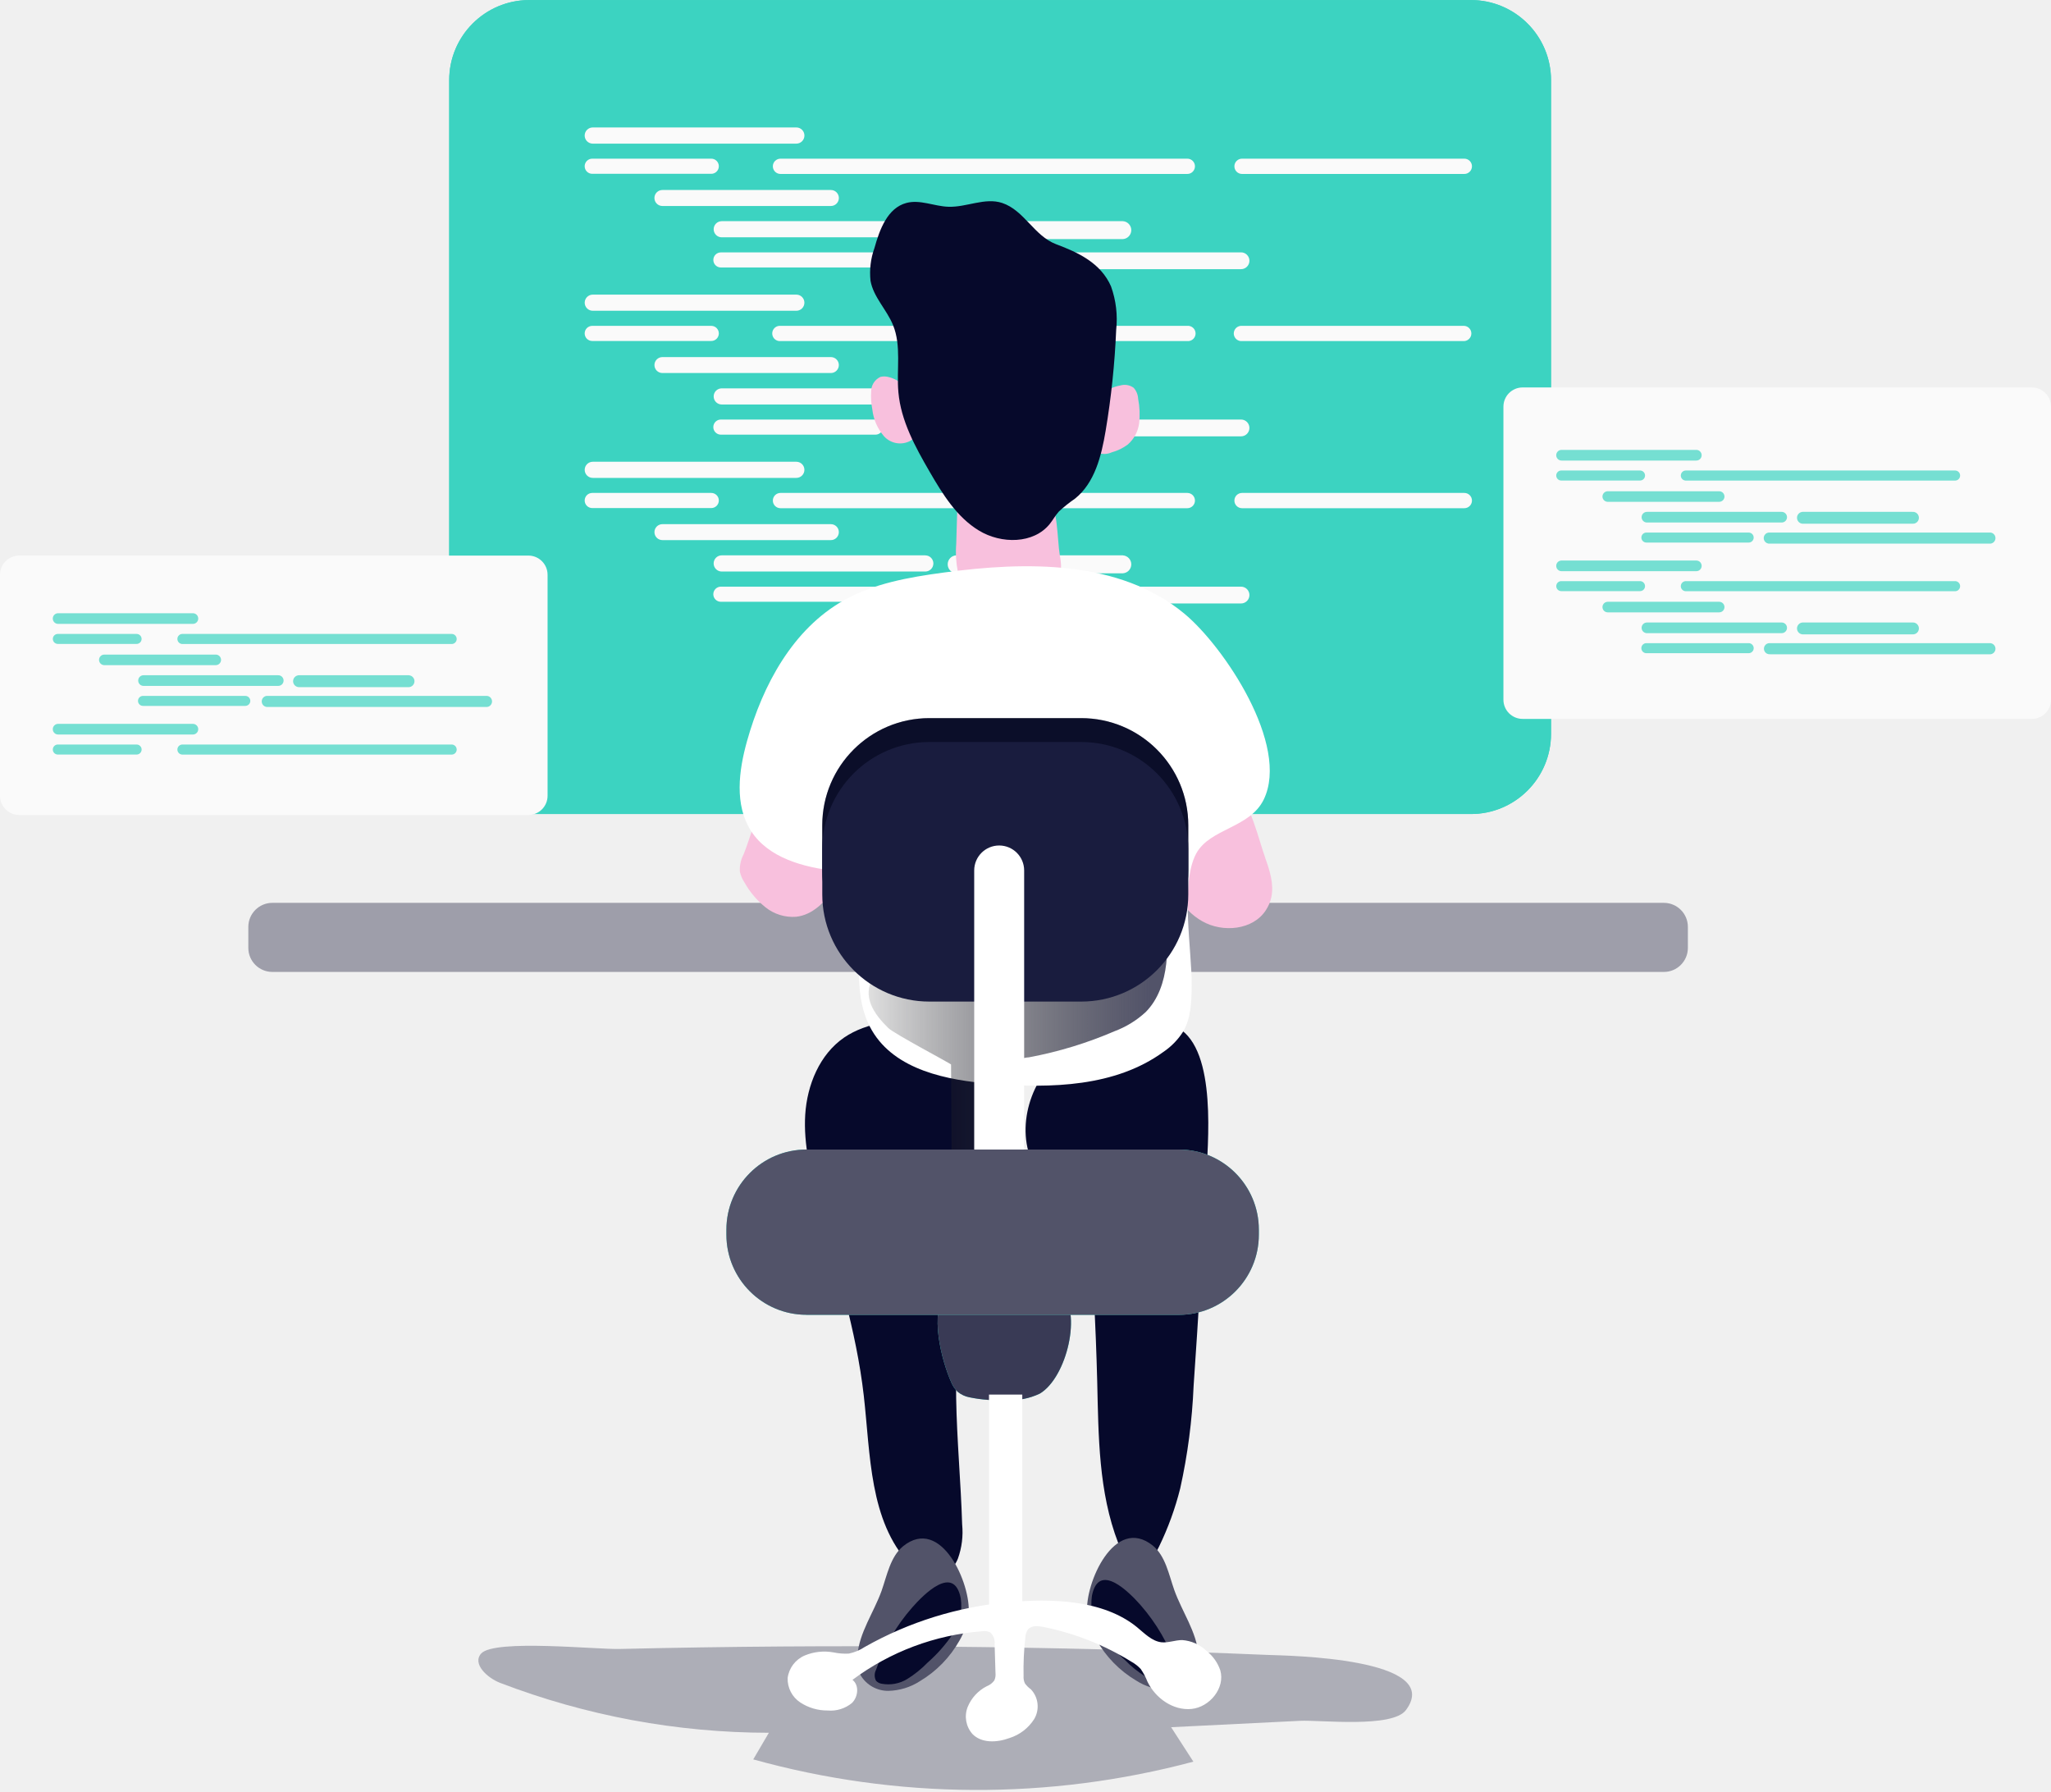
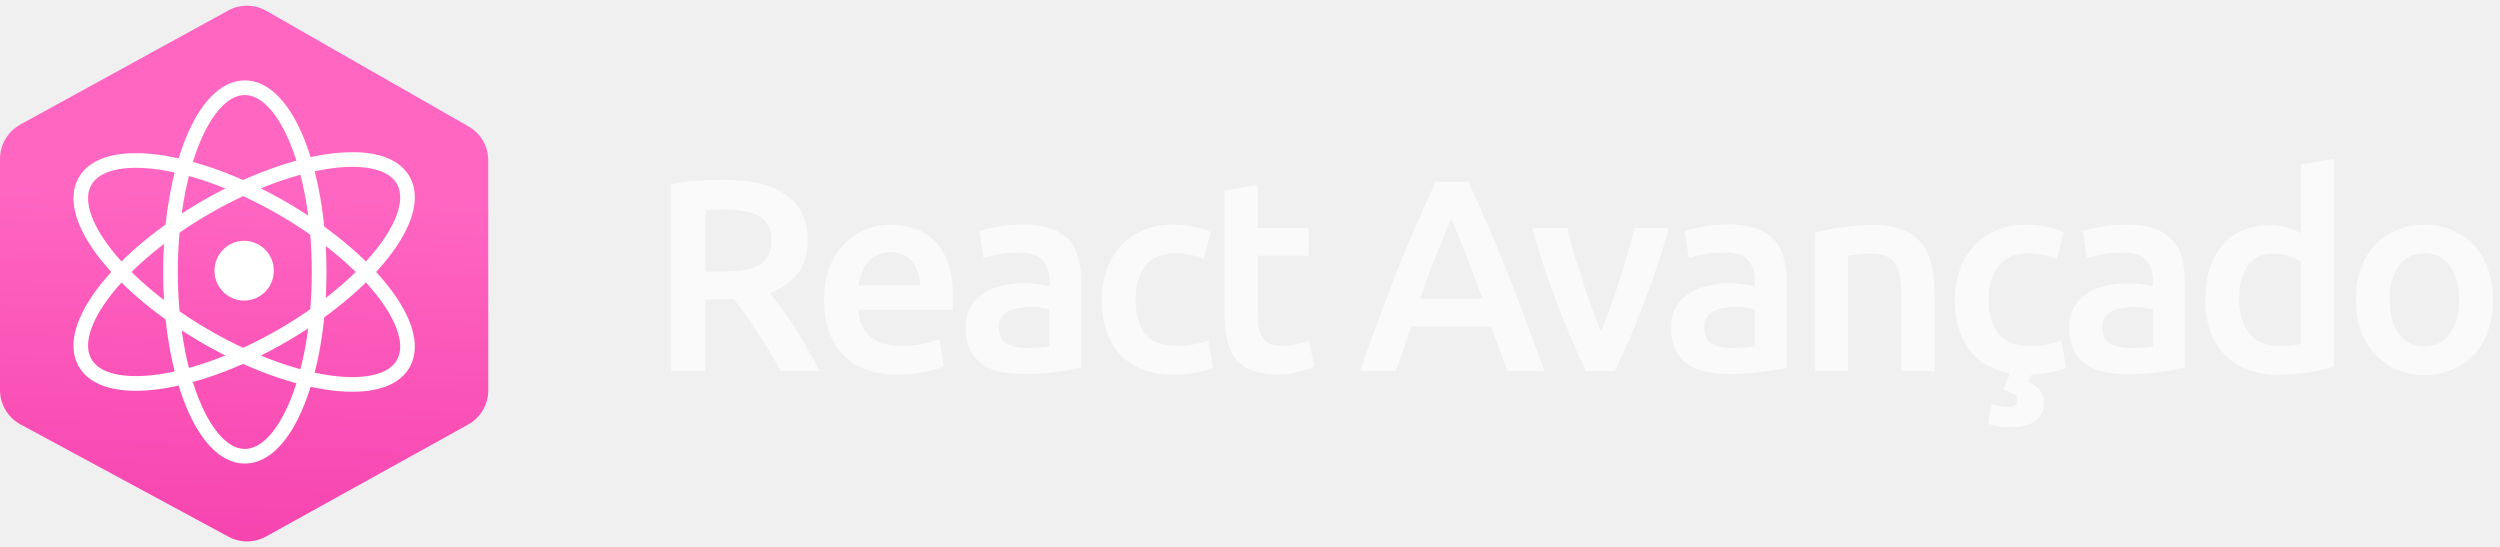
- <svg xmlns="http://www.w3.org/2000/svg" fill="none" viewBox="0 0 427 373">
-   <path opacity=".42" d="M100.19 344.18c-1.95 2.14 1.25 5.12 3.98 6.15a156.75 156.75 0 0055.9 10.37l-3.25 5.54a174.41 174.41 0 0091.63.47l-4.63-7.17 26.84-1.33c4.26-.2 19.21 1.56 22.04-2.23 8.14-10.91-24.99-11.34-28.55-11.48a2067.07 2067.07 0 00-135.05-1.25c-4.57.16-26.07-2.1-28.91.93z" fill="#525369" />
-   <path d="M251.06 245.87c-.72 14.17-1.57 28.37-2.56 42.6-.3 7.19-1.23 14.34-2.79 21.36a62.33 62.33 0 01-4.4 12.1c-.82 1.67-1.97 3.48-3.8 3.66-2.3.24-3.88-2.22-4.7-4.38-4.11-10.63-4.11-22.27-4.38-33.64-.15-5.89-.38-11.77-.7-17.66-.38-7.11-1.16-14.8-5.96-20.07-1.46-1.59-3.24-2.9-4.68-4.53-5.85-6.64-4.1-17.84 2.2-24.1 4.9-4.85 19.13-11.25 26-7.24 8.15 4.76 6.16 24.24 5.77 31.9z" fill="#06092B" />
-   <path d="M209.95 221.54a18.11 18.11 0 012.75 10.93c-.33 11.54-7.19 21.76-10.63 32.8-5.15 16.68-2.28 34.55-1.76 52.04.24 2.41-.06 4.85-.88 7.13a5.97 5.97 0 01-5.59 3.82 7.46 7.46 0 01-4.45-2.65c-8.44-9.04-8.16-22.82-9.56-35.1-1.56-13.67-5.8-26.87-9.41-40.15-1.63-5.99-3.16-12.13-2.78-18.32.39-6.2 3-12.56 8.1-16.06 9.29-6.35 27.58-3.94 34.21 5.56z" fill="#06092B" />
-   <path opacity=".52" d="M56.7 202.32h289.7a5 5 0 005-5v-4.38a5 5 0 00-5-5H56.7a5 5 0 00-5 5v4.38a5 5 0 005 5z" fill="#525369" />
-   <path d="M110.2 169.45h196.03c9.21 0 16.68-7.48 16.68-16.7V16.7c0-9.22-7.47-16.69-16.68-16.69H110.2a16.68 16.68 0 00-16.68 16.69v136.07c0 9.21 7.47 16.69 16.68 16.69z" fill="#3CD3C1" />
-   <path d="M110.2 169.45h196.03c9.21 0 16.68-7.48 16.68-16.7V16.7c0-9.22-7.47-16.69-16.68-16.69H110.2a16.68 16.68 0 00-16.68 16.69v136.07c0 9.21 7.47 16.69 16.68 16.69z" fill="#3CD3C1" />
-   <path d="M165.79 26.53h-42.38a1.68 1.68 0 000 3.37h42.38a1.68 1.68 0 000-3.37zM148.08 33.03H123.3a1.57 1.57 0 000 3.15h24.78a1.57 1.57 0 100-3.15zM247.19 33.03h-84.7a1.59 1.59 0 100 3.18h84.7a1.59 1.59 0 100-3.18zM304.86 33.03h-46.28a1.59 1.59 0 100 3.18h46.28a1.59 1.59 0 000-3.18zM172.98 39.55h-35.07a1.66 1.66 0 000 3.33h35.07a1.66 1.66 0 000-3.33zM192.64 46.04h-42.38a1.68 1.68 0 000 3.36h42.38a1.68 1.68 0 000-3.36zM233.8 46.04h-34.63a1.87 1.87 0 100 3.73h34.62a1.87 1.87 0 000-3.73zM182.26 52.54h-32.18a1.57 1.57 0 000 3.14h32.18a1.57 1.57 0 000-3.14zM258.37 52.54h-69.4a1.75 1.75 0 100 3.49h69.4a1.75 1.75 0 100-3.5zM165.79 61.33h-42.38a1.68 1.68 0 000 3.36h42.38a1.68 1.68 0 000-3.36zM148.08 67.83H123.3a1.57 1.57 0 000 3.15h24.78a1.57 1.57 0 100-3.15zM247.19 67.83h-84.7a1.59 1.59 0 100 3.17h84.7a1.59 1.59 0 100-3.17zM304.86 67.83h-46.28a1.59 1.59 0 100 3.17h46.28a1.59 1.59 0 000-3.17zM172.98 74.33h-35.07a1.66 1.66 0 000 3.32h35.07a1.66 1.66 0 000-3.32zM192.64 80.84h-42.38a1.68 1.68 0 000 3.36h42.38a1.68 1.68 0 000-3.36zM233.8 80.84h-34.63a1.87 1.87 0 100 3.73h34.62a1.87 1.87 0 000-3.73zM182.26 87.33h-32.18a1.57 1.57 0 000 3.15h32.18a1.57 1.57 0 000-3.15zM258.37 87.33h-69.4a1.75 1.75 0 100 3.5h69.4a1.75 1.75 0 100-3.5zM165.79 96.12h-42.38a1.68 1.68 0 000 3.36h42.38a1.68 1.68 0 000-3.36zM148.08 102.61H123.3a1.57 1.57 0 000 3.15h24.78a1.57 1.57 0 100-3.15zM247.19 102.61h-84.7a1.59 1.59 0 100 3.18h84.7a1.59 1.59 0 000-3.18zM304.86 102.61h-46.28a1.59 1.59 0 100 3.18h46.28a1.59 1.59 0 000-3.18zM172.98 109.11h-35.07a1.66 1.66 0 100 3.32h35.07a1.66 1.66 0 100-3.32zM192.64 115.6h-42.38a1.68 1.68 0 000 3.37h42.38a1.68 1.68 0 000-3.36zM233.8 115.6h-34.63a1.87 1.87 0 000 3.74h34.62a1.87 1.87 0 000-3.73zM182.26 122.12h-32.18a1.57 1.57 0 100 3.15h32.18a1.57 1.57 0 100-3.15zM258.37 122.12h-69.4a1.75 1.75 0 100 3.5h69.4a1.75 1.75 0 100-3.5z" fill="#FAFAFA" />
-   <path d="M263.42 178.63c.95 2.65 1.84 5.44 1.25 8.18-.21.95-.6 1.85-1.13 2.66-2.65 4.12-8.95 4.76-13.28 2.28-4.32-2.47-6.77-7.2-7.96-11.95-.47-1.6-.63-3.27-.47-4.92.39-2.88 2.3-5.31 4.3-7.44 2.65-2.76 7.52-6.38 11.1-3.06 3.2 2.98 4.77 10.27 6.2 14.25zM154.82 177.83a6.83 6.83 0 00-.79 3.57c.16.8.48 1.56.93 2.24 1.12 2 2.61 3.78 4.4 5.22a9.12 9.12 0 006.38 1.98c3.4-.37 6.1-3.07 7.9-5.98a16.39 16.39 0 002.83-9.38 11.96 11.96 0 00-4.88-8.96c-2.56-1.86-7.9-3.55-10.8-1.42-2.9 2.13-4.53 9.3-5.97 12.73zM233.24 80.24a3.2 3.2 0 012.79.49c.55.63.88 1.43.92 2.27.33 1.7.4 3.43.2 5.14a7.06 7.06 0 01-2.36 4.4c-1 .74-2.14 1.3-3.34 1.62-.9.41-1.94.45-2.87.1a3.3 3.3 0 01-1.43-2.45c-1.05-5.14.55-10.56 6.1-11.57zM184.9 78.46a3.3 3.3 0 00-1.61 0 3.33 3.33 0 00-1.92 3.04c-.08 1.25 0 2.5.24 3.73.23 2.06 1.07 4 2.42 5.57a4.51 4.51 0 005.51.96c5.64-3.9.33-12.21-4.65-13.3zM220.64 115.6c.26 1.2.33 2.44.21 3.66-.49 3.4-3.88 5.78-7.28 6.2-3.4.43-6.8-.71-9.97-1.97a7.96 7.96 0 01-2.65-1.52 5.91 5.91 0 01-1.53-2.93c-.38-1.92-.5-3.88-.34-5.82l.2-6.86c-.06-1.34.2-2.68.78-3.9 1.32-2.27 4.37-2.65 7-2.82 3.47-.15 8.7 0 10.98 3.16 2.28 3.16 2.02 9.11 2.6 12.8z" fill="#F8C0DD" />
-   <path d="M231.31 59.63c1.04 2.9 1.4 5.98 1.07 9.04-.3 7.05-1.03 14.07-2.2 21.03-.88 5.22-2.26 10.83-6.4 14.12-1.17.8-2.29 1.69-3.33 2.66-.71.77-1.22 1.73-1.88 2.56-3.36 4.22-10.13 4.22-14.75 1.41-4.63-2.8-7.59-7.61-10.3-12.29-2.98-5.15-5.95-10.55-6.48-16.49-.43-4.7.67-9.66-1.13-14.03-1.32-3.21-4.07-5.79-4.68-9.2-.24-2.3.04-4.63.82-6.8 1.08-3.87 2.72-8.34 6.64-9.39 2.86-.77 5.8.7 8.77.79 3.77.13 7.6-1.98 11.19-.79 4.6 1.54 6.64 6.86 11.23 8.59 4.6 1.72 9.3 3.9 11.44 8.8z" fill="#06092B" />
-   <path d="M246.56 127.73c-13.47-11.18-32.9-10.9-50.22-8.53-7.16.97-14.45 2.25-20.74 5.81-10.55 5.98-16.79 17.54-20.07 29.24-1.74 6.2-2.65 13.28.83 18.73 3.65 5.63 10.92 7.57 17.6 8.32 1.01.02 2.01.3 2.89.83.91.86 1.49 2.01 1.62 3.26 1.85 9.7-1.92 20.6 3.06 29.11 4.82 8.23 15.6 10.4 25.09 11.12 12.28.95 25.6.6 35.57-6.64a14.43 14.43 0 004.13-4.24c1.65-2.82 1.74-6.24 1.78-9.5.1-7.1-2.48-21.37.97-27.62 2.9-5.21 11.14-5.24 14.03-11.19 5.49-11.32-8.3-31.88-16.54-38.7z" fill="#fff" />
-   <path d="M198 221.6l.1 16.67c.06.65-.04 1.3-.31 1.87-.44.6-1.07.98-1.76 1.07-4.05 1.05-8.28.45-12.42.47-4.15.01-8.63.83-11.61 4.07 4.53 3.75 10.37 4.77 15.98 5.5 8.3 1.11 16.61 1.84 24.94 2.2 5.4.45 10.83.14 16.16-.93a28.68 28.68 0 0012.82-6.68c-3.66-4.4-9.73-4.31-15.09-4.31-5.2 0-10.42-.34-15.6-1-.58.01-1.16-.11-1.7-.37a4.29 4.29 0 01-1.43-1.1 5.12 5.12 0 01-.5-2.85c.1-3.7.52-7.4 1.25-11a7.4 7.4 0 011.24-3.28 6.54 6.54 0 014.18-1.84 83.66 83.66 0 0017.79-5.43 19.76 19.76 0 006.5-4c5.17-5.26 4.95-14.3 3.75-22a60.97 60.97 0 01-31.27 9.94c-7.52.23-23.84-3.38-29.13 4.72-2.63 4.1.17 7.88 3.07 10.7 1.26 1.21 13.05 7.41 13.05 7.58z" fill="url(#paint0_linear)" />
-   <path d="M225.09 149.49h-31.6a22.3 22.3 0 00-22.3 22.3v9.43a22.3 22.3 0 0022.3 22.3h31.6a22.3 22.3 0 0022.3-22.3v-9.42a22.3 22.3 0 00-22.3-22.31z" fill="#050720" />
-   <path d="M225.09 149.49h-31.6a22.3 22.3 0 00-22.3 22.3v9.43a22.3 22.3 0 0022.3 22.3h31.6a22.3 22.3 0 0022.3-22.3v-9.42a22.3 22.3 0 00-22.3-22.31z" fill="url(#paint1_linear)" />
-   <path d="M225.09 154.46h-31.6a22.3 22.3 0 00-22.3 22.3v9.43a22.3 22.3 0 0022.3 22.3h31.6a22.3 22.3 0 0022.3-22.3v-9.42a22.3 22.3 0 00-22.3-22.31z" fill="#191C3E" />
-   <path d="M221.01 184.29a29.07 29.07 0 01-7.14 2.12c-6.64 1.22-14.4.96-19.18-3.86a8.54 8.54 0 01-1.79-2.55c-1.33-3.23.41-7.13 3.27-9.17 2.85-2.05 6.48-2.6 9.97-2.77 4.28-.2 12.4-.94 16.13 1.94 4.46 3.46 3.77 11.92-1.26 14.29z" fill="url(#paint2_linear)" />
-   <path d="M208.01 261.88h.01a5.2 5.2 0 005.2-5.2V181.2a5.2 5.2 0 10-10.4 0v75.5a5.2 5.2 0 005.2 5.2z" fill="#fff" />
-   <path d="M240 321.73c2.66 2.19 3.32 5.99 4.49 9.3 1.62 4.51 4.62 8.62 5.02 13.4a7.5 7.5 0 01-.68 4.15 6.64 6.64 0 01-5.76 3.24 12.6 12.6 0 01-6.55-2c-3.46-2.06-6.32-5-8.28-8.51-1-1.72-1.65-3.63-1.9-5.6-.53-6 5.68-20.36 13.66-13.98z" fill="#525369" />
-   <path d="M244.95 347.08a2.4 2.4 0 010 2.27c-.3.33-.71.55-1.15.62-1.83.36-3.73.01-5.31-.97-1.57-.96-3-2.11-4.28-3.44a31.11 31.11 0 01-5.2-5.87 10.64 10.64 0 01-1.68-7.5c1.4-7.2 7.76-.75 10.1 1.9 3.33 3.8 5.89 8.2 7.52 12.99z" fill="#06092B" />
-   <path d="M188.01 321.87c-2.65 2.2-3.32 6-4.48 9.3-1.63 4.52-4.63 8.64-5.02 13.4a7.54 7.54 0 00.67 4.17 6.64 6.64 0 005.77 3.23c2.32-.05 4.59-.74 6.54-2 3.47-2.06 6.32-5 8.29-8.51 1-1.72 1.65-3.63 1.88-5.61.53-6-5.68-20.4-13.65-13.98z" fill="#525369" />
-   <path d="M182.38 347.6a2.44 2.44 0 000 2.27c.31.33.72.55 1.17.62 1.83.34 3.72 0 5.31-.97a22.14 22.14 0 004.27-3.44 30.87 30.87 0 005.2-5.89 10.64 10.64 0 001.69-7.49c-1.42-7.21-7.76-.76-10.1 1.91a38.7 38.7 0 00-7.54 12.99z" fill="#06092B" />
-   <path d="M216.47 290.1a14 14 0 01-6.87 1.33c-2.61.15-5.24-.04-7.8-.57a5.44 5.44 0 01-2.37-1.1 5.4 5.4 0 01-1.33-1.89c-2.16-4.78-4.6-14.7-1.24-18.72 3.83-4.62 19.06-5.44 23.9-.58 4.69 4.54 1.29 18.25-4.29 21.53z" fill="#3CD3C1" />
-   <path d="M216.47 290.1a14 14 0 01-6.87 1.33c-2.61.15-5.24-.04-7.8-.57a5.44 5.44 0 01-2.37-1.1 5.4 5.4 0 01-1.33-1.89c-2.16-4.78-4.6-14.7-1.24-18.72 3.83-4.62 19.06-5.44 23.9-.58 4.69 4.54 1.29 18.25-4.29 21.53z" fill="#393A55" />
-   <path d="M205.9 335.05h6.93V290.3h-6.93v44.75z" fill="#fff" />
-   <path d="M236.77 338.77c1.54 1.26 3.04 2.85 5.02 3.09 1.44.15 2.87-.46 4.33-.46 1.92.14 3.74.95 5.11 2.3a8.64 8.64 0 012.82 3.99c1.07 3.67-2.2 7.68-6 8.05-3.81.37-7.48-2.23-9.15-5.66-.36-.94-.84-1.83-1.41-2.66a7.7 7.7 0 00-1.9-1.49 55.59 55.59 0 00-18.36-7.26c-1.13-.23-2.51-.34-3.23.55a3.14 3.14 0 00-.54 1.73c-.3 2.65-.42 5.31-.36 7.97-.04.51.06 1.03.28 1.5.34.47.76.89 1.24 1.23a5.18 5.18 0 01.7 6.18 9.45 9.45 0 01-5.2 3.98c-2.55.94-5.76 1.1-7.66-.85a5.46 5.46 0 01-1-5.63 8.43 8.43 0 013.99-4.33 3.45 3.45 0 001.56-1.2c.23-.5.3-1.05.24-1.6l-.18-5.92a2.85 2.85 0 00-.9-2.46 2.66 2.66 0 00-1.73-.25 51.77 51.77 0 00-26.96 10.11c1.44 1.12 1.19 3.53-.1 4.81a6.98 6.98 0 01-5.07 1.57c-2.02.02-4-.56-5.68-1.66a5.86 5.86 0 01-2.65-5.1 5.93 5.93 0 013.54-4.68c1.9-.8 4-1.02 6.02-.65 1.04.22 2.1.3 3.17.25a9.6 9.6 0 003.35-1.4c9.2-5.2 19.4-8.36 29.92-9.3 8.81-.78 19.66-.6 26.8 5.25z" fill="#fff" />
-   <path d="M167.9 273.7h77.52c9.2 0 16.66-7.47 16.66-16.68v-1.05c0-9.21-7.46-16.68-16.66-16.68H167.9c-9.2 0-16.67 7.47-16.67 16.68v1.05c0 9.2 7.47 16.67 16.67 16.67z" fill="#3CD3C1" />
-   <path d="M167.9 273.7h77.52c9.2 0 16.66-7.47 16.66-16.68v-1.05c0-9.21-7.46-16.68-16.66-16.68H167.9c-9.2 0-16.67 7.47-16.67 16.68v1.05c0 9.2 7.47 16.67 16.67 16.67z" fill="#525369" />
-   <rect y="115.65" width="114" height="54" rx="4" fill="#FAFAFA" />
-   <path opacity=".7" d="M40.17 127.65H12.1a1.1 1.1 0 100 2.22h28.06a1.11 1.11 0 000-2.22zM28.44 131.96h-16.4a1.04 1.04 0 000 2.08h16.4a1.04 1.04 0 100-2.08zM94.03 131.96H37.98a1.05 1.05 0 100 2.1h56.05a1.05 1.05 0 000-2.1zM44.93 136.26H21.72a1.1 1.1 0 100 2.2h23.2a1.1 1.1 0 000-2.2zM57.93 140.56H29.88a1.11 1.11 0 000 2.22h28.05a1.1 1.1 0 100-2.22zM85.16 140.56h-22.9a1.24 1.24 0 000 2.48h22.9a1.24 1.24 0 000-2.47zM51.07 144.86h-21.3a1.04 1.04 0 100 2.08h21.3a1.04 1.04 0 000-2.08zM101.43 144.86H55.5a1.16 1.16 0 000 2.3h45.93a1.16 1.16 0 000-2.3zM40.17 150.68H12.1a1.1 1.1 0 100 2.22h28.06a1.11 1.11 0 000-2.22zM28.44 154.98h-16.4a1.04 1.04 0 100 2.09h16.4a1.04 1.04 0 100-2.09zM94.03 154.98H37.98a1.05 1.05 0 100 2.1h56.05a1.05 1.05 0 000-2.1z" fill="#3CD3C1" />
-   <rect x="313" y="80.65" width="114" height="69" rx="4" fill="#FAFAFA" />
-   <path opacity=".7" d="M353.17 93.65H325.1a1.11 1.11 0 000 2.22h28.06a1.11 1.11 0 100-2.22zM341.44 97.94h-16.4a1.04 1.04 0 000 2.09h16.4a1.04 1.04 0 100-2.09zM407.03 97.94h-56.05a1.05 1.05 0 100 2.1h56.05a1.05 1.05 0 000-2.1zM357.93 102.26h-23.21a1.1 1.1 0 100 2.2h23.2a1.1 1.1 0 000-2.2zM370.93 106.55h-28.05a1.11 1.11 0 000 2.22h28.05a1.11 1.11 0 100-2.22zM398.15 106.55h-22.9a1.24 1.24 0 000 2.47h22.9a1.24 1.24 0 100-2.47zM364.06 110.86h-21.3a1.04 1.04 0 000 2.08h21.3a1.04 1.04 0 000-2.08zM414.43 110.86H368.5a1.16 1.16 0 100 2.3h45.93a1.16 1.16 0 000-2.3zM353.17 116.68H325.1a1.1 1.1 0 100 2.22h28.06a1.11 1.11 0 000-2.22zM341.44 120.97h-16.4a1.04 1.04 0 000 2.08h16.4a1.04 1.04 0 000-2.08zM407.03 120.97h-56.05a1.05 1.05 0 100 2.1h56.05a1.05 1.05 0 100-2.1zM357.93 125.27h-23.21a1.1 1.1 0 000 2.2h23.2a1.1 1.1 0 000-2.2zM370.93 129.58h-28.05a1.11 1.11 0 000 2.22h28.05a1.11 1.11 0 100-2.22zM398.15 129.58h-22.9a1.24 1.24 0 000 2.47h22.9a1.24 1.24 0 100-2.47zM364.06 133.88h-21.3a1.04 1.04 0 000 2.09h21.3a1.04 1.04 0 000-2.09zM414.43 133.88H368.5a1.16 1.16 0 100 2.31h45.93a1.16 1.16 0 000-2.3z" fill="#3CD3C1" />
+ <svg xmlns="http://www.w3.org/2000/svg" fill="none" viewBox="0 0 256 56">
+   <path d="M2.08 12.75L23.36 1.08a4 4 0 013.91.03L48 12.96A4 4 0 0150 16.43v23.54a4 4 0 01-2.06 3.5l-20.7 11.47a4 4 0 01-3.84.02L2.1 43.46A4 4 0 010 39.94V16.26a4 4 0 012.08-3.5z" fill="url(#paint0_linear)" />
+   <ellipse rx="7.65" ry="18.78" transform="matrix(-.49197 .87061 .8678 .49693 25 27.9)" stroke="#fff" stroke-width="1.5" />
+   <ellipse rx="7.65" ry="18.78" transform="matrix(-.49197 -.87061 .8678 -.49693 25 27.8)" stroke="#fff" stroke-width="1.5" />
+   <ellipse cx="25.07" cy="27.85" rx="7.61" ry="18.87" transform="rotate(180 25.07 27.85)" stroke="#fff" stroke-width="1.5" />
+   <ellipse cx="25.01" cy="27.73" rx="3.06" ry="3.04" transform="rotate(-90 25 27.73)" fill="#fff" />
+   <path d="M74.06 18.4c2.8 0 4.93.51 6.4 1.54 1.5 1.03 2.25 2.6 2.25 4.7 0 2.64-1.3 4.42-3.9 5.35a41.65 41.65 0 013.92 5.8c.44.74.82 1.48 1.16 2.21h-3.95a40.42 40.42 0 00-2.4-4c-.42-.66-.83-1.26-1.24-1.82-.41-.58-.8-1.1-1.15-1.54l-.67.02h-2.24V38H68.7V18.88c.86-.2 1.77-.31 2.74-.37a34.3 34.3 0 012.6-.11zm.25 3.05c-.75 0-1.44.03-2.07.09v6.27h1.54c.86 0 1.61-.05 2.27-.14.65-.1 1.19-.26 1.62-.5.45-.25.78-.58 1-.99.23-.4.34-.93.34-1.56 0-.6-.1-1.1-.33-1.52a2.47 2.47 0 00-.98-.98c-.41-.24-.9-.4-1.49-.5-.58-.11-1.21-.17-1.9-.17zm10.07 9.3c0-1.29.19-2.42.56-3.39.4-.97.9-1.77 1.54-2.4a6.6 6.6 0 014.7-1.96c2.02 0 3.59.62 4.7 1.87 1.15 1.25 1.72 3.12 1.72 5.6l-.03.64c0 .23-.01.43-.03.62h-9.66c.1 1.17.5 2.09 1.23 2.74.75.64 1.82.95 3.22.95a10.35 10.35 0 003.87-.7l.44 2.78a6.26 6.26 0 01-1.9.56 12.6 12.6 0 01-2.83.3c-1.29 0-2.4-.18-3.36-.56a6.48 6.48 0 01-2.35-1.6 6.7 6.7 0 01-1.37-2.4 9.97 9.97 0 01-.45-3.05zm9.83-1.51c0-.47-.07-.9-.2-1.32-.13-.43-.33-.8-.59-1.1a2.37 2.37 0 00-.92-.72 2.73 2.73 0 00-1.29-.28 3.11 3.11 0 00-3 2.16c-.14.4-.25.83-.3 1.26h6.3zm10.87 6.38c1.05 0 1.84-.06 2.38-.17V31.7a6.63 6.63 0 00-1.99-.25c-.37 0-.75.03-1.15.08a3.7 3.7 0 00-1.03.31c-.3.15-.54.36-.73.64-.19.27-.28.6-.28 1.01 0 .8.25 1.36.76 1.68a4 4 0 002.04.45zm-.28-12.63a8.3 8.3 0 012.83.42 4.21 4.21 0 012.8 3.02c.2.72.3 1.5.3 2.36v8.87c-.52.12-1.31.25-2.37.4-1.05.16-2.23.25-3.56.25-.88 0-1.68-.09-2.4-.25a5.2 5.2 0 01-1.88-.82 4 4 0 01-1.2-1.45 5.2 5.2 0 01-.43-2.21c0-.84.16-1.55.48-2.13.33-.58.78-1.05 1.34-1.4a5.4 5.4 0 011.93-.79 10.55 10.55 0 014.82.06v-.56c0-.4-.05-.77-.14-1.12-.1-.35-.26-.66-.5-.92-.23-.28-.54-.5-.93-.65a3.89 3.89 0 00-1.43-.22 12.8 12.8 0 00-3.75.56l-.42-2.75a14.7 14.7 0 014.5-.67zm8.01 7.7c0-1.08.17-2.09.5-3.02a7.3 7.3 0 011.44-2.47c.63-.69 1.4-1.23 2.3-1.62.89-.4 1.9-.59 3.02-.59 1.38 0 2.68.25 3.92.76l-.73 2.77a7.6 7.6 0 00-2.92-.59c-1.32 0-2.33.42-3.02 1.26-.69.82-1.03 1.99-1.03 3.5 0 1.46.32 2.62.97 3.47.66.84 1.76 1.26 3.3 1.26a8.7 8.7 0 003.17-.58l.48 2.8c-.38.18-.94.35-1.7.5-.76.15-1.53.22-2.33.22a8.79 8.79 0 01-3.28-.56 6.58 6.58 0 01-2.3-1.6c-.6-.68-1.04-1.5-1.34-2.43-.3-.95-.45-1.98-.45-3.08zm12.6-11.2l3.38-.56v4.43H134v2.82h-5.2v5.97c0 1.17.18 2.01.55 2.52.38.5 1.01.75 1.9.75.62 0 1.16-.06 1.63-.2.49-.12.87-.24 1.15-.36l.56 2.7c-.4.16-.9.33-1.54.5-.64.18-1.38.28-2.24.28a7.2 7.2 0 01-2.63-.42 3.92 3.92 0 01-1.66-1.2 4.94 4.94 0 01-.86-1.94 12.2 12.2 0 01-.26-2.6V19.49zM154.33 38c-.26-.77-.53-1.52-.81-2.27-.28-.74-.56-1.51-.82-2.3h-8.17a83.8 83.8 0 01-.81 2.33l-.79 2.24h-3.67a333.28 333.28 0 013.98-10.72 195.8 195.8 0 013.78-8.68h3.33a144.25 144.25 0 013.75 8.68c.64 1.56 1.28 3.23 1.94 4.98.67 1.75 1.37 3.67 2.1 5.74h-3.81zm-5.71-15.65a120.1 120.1 0 00-3.2 8.23h6.39a187.52 187.52 0 00-3.2-8.23zM162.43 38a88.45 88.45 0 01-5.54-14.64h3.6l.7 2.66.88 2.82c.31.94.63 1.85.95 2.75l.92 2.38a87.54 87.54 0 002.72-7.95c.28-.96.52-1.84.73-2.66h3.5A91.1 91.1 0 01165.35 38h-2.92zm14.88-2.38c1.04 0 1.84-.06 2.38-.17V31.7a6.63 6.63 0 00-1.99-.25c-.37 0-.75.03-1.15.08a3.7 3.7 0 00-1.03.31c-.3.15-.55.36-.73.64-.19.27-.28.6-.28 1.01 0 .8.25 1.36.75 1.68a4 4 0 002.05.45zm-.28-12.63a8.3 8.3 0 012.83.42 4.21 4.21 0 012.8 3.02c.2.72.3 1.5.3 2.36v8.87c-.52.12-1.31.25-2.38.4-1.04.16-2.23.25-3.55.25-.88 0-1.68-.09-2.4-.25a5.2 5.2 0 01-1.88-.82 4 4 0 01-1.2-1.45 5.2 5.2 0 01-.43-2.21c0-.84.16-1.55.48-2.13.33-.58.78-1.05 1.34-1.4a5.4 5.4 0 011.93-.79 10.55 10.55 0 014.82.06v-.56c0-.4-.05-.77-.14-1.12-.1-.35-.26-.66-.5-.92-.23-.28-.54-.5-.93-.65a3.89 3.89 0 00-1.43-.22 12.8 12.8 0 00-3.75.56l-.42-2.75a14.7 14.7 0 014.5-.67zm8.82.84a22.64 22.64 0 016.02-.78c1.2 0 2.2.17 3 .5.8.32 1.44.78 1.9 1.37.49.58.82 1.3 1.01 2.13.2.82.31 1.73.31 2.72V38h-3.39v-7.7a10 10 0 00-.17-1.99c-.09-.56-.26-1-.5-1.34-.22-.36-.54-.6-.95-.76a3.7 3.7 0 00-1.46-.25c-.43 0-.88.03-1.34.08l-1.04.14V38h-3.39V23.83zM207.7 39.1c.6.28 1.01.6 1.24.95.24.36.36.8.36 1.32 0 .65-.28 1.21-.84 1.68-.56.47-1.4.7-2.52.7-.9 0-1.7-.12-2.38-.36l.4-2.02.72.2c.3.07.6.1.92.1.32 0 .56-.05.73-.16a.55.55 0 00.28-.5c0-.3-.13-.53-.4-.68a7.14 7.14 0 00-.77-.33l-.28-.09a9.54 9.54 0 01.7-1.68 7.19 7.19 0 01-2.53-.9 5.87 5.87 0 01-1.76-1.62 7.66 7.66 0 01-1.06-2.26c-.23-.84-.34-1.76-.34-2.75 0-1.08.17-2.09.5-3.02a7.3 7.3 0 011.43-2.47c.64-.69 1.4-1.23 2.3-1.62.9-.4 1.9-.59 3.02-.59 1.38 0 2.7.25 3.92.76l-.73 2.77a7.6 7.6 0 00-2.9-.59c-1.33 0-2.34.42-3.03 1.26-.7.82-1.04 1.99-1.04 3.5 0 1.46.33 2.62.98 3.47.66.84 1.76 1.26 3.3 1.26a8.7 8.7 0 003.17-.58l.48 2.8c-.34.16-.83.31-1.49.44-.65.13-1.33.22-2.04.26a7.65 7.65 0 00-.34.75zm10.38-3.47c1.05 0 1.84-.06 2.38-.17V31.7a6.63 6.63 0 00-1.99-.25c-.37 0-.75.03-1.14.08a3.7 3.7 0 00-1.04.31c-.3.15-.54.36-.73.64-.19.27-.28.6-.28 1.01 0 .8.25 1.36.76 1.68a4 4 0 002.04.45zm-.28-12.63a8.3 8.3 0 012.83.42 4.21 4.21 0 012.8 3.02c.2.72.3 1.5.3 2.36v8.87c-.51.12-1.3.25-2.37.4-1.05.16-2.23.25-3.56.25-.88 0-1.68-.09-2.4-.25a5.2 5.2 0 01-1.88-.82 4 4 0 01-1.2-1.45 5.2 5.2 0 01-.43-2.21c0-.84.16-1.55.48-2.13.34-.58.78-1.05 1.34-1.4a5.4 5.4 0 011.94-.79 10.55 10.55 0 014.81.06v-.56c0-.4-.04-.77-.14-1.12-.1-.35-.26-.66-.5-.92-.23-.28-.53-.5-.93-.65a3.89 3.89 0 00-1.42-.22 12.8 12.8 0 00-3.76.56l-.42-2.75a14.7 14.7 0 014.5-.67zm11.49 7.65c0 1.49.35 2.67 1.06 3.52.71.84 1.69 1.26 2.94 1.26.54 0 1-.01 1.37-.05.4-.06.71-.11.95-.17v-8.4c-.3-.2-.7-.4-1.2-.56-.49-.19-1-.28-1.57-.28-1.23 0-2.14.42-2.71 1.26a6.09 6.09 0 00-.84 3.42zm9.71 6.91a20.01 20.01 0 01-5.74.81c-1.16 0-2.2-.17-3.1-.53a6.7 6.7 0 01-2.36-1.51 7.15 7.15 0 01-1.48-2.4 9.54 9.54 0 01-.5-3.2c0-1.16.13-2.2.41-3.14.3-.95.73-1.76 1.3-2.43a5.54 5.54 0 012.04-1.54 6.5 6.5 0 012.77-.56c.7 0 1.33.08 1.88.25.54.17 1 .35 1.4.56v-7.03l3.38-.56v21.28zm16.29-6.89c0 1.16-.17 2.22-.5 3.17a6.38 6.38 0 01-3.67 4c-.86.38-1.81.56-2.86.56-1.04 0-2-.18-2.85-.56-.86-.37-1.6-.9-2.22-1.57a7.36 7.36 0 01-1.45-2.43c-.34-.95-.5-2-.5-3.17 0-1.15.16-2.2.5-3.13a6.42 6.42 0 013.7-3.98c.85-.37 1.8-.56 2.82-.56a7.01 7.01 0 015.07 2.1 7 7 0 011.43 2.44c.35.93.53 1.98.53 3.13zm-3.47 0c0-1.45-.32-2.6-.95-3.44a3.02 3.02 0 00-2.6-1.29c-1.13 0-2 .43-2.64 1.29a5.71 5.71 0 00-.92 3.44c0 1.48.3 2.65.92 3.5a3.1 3.1 0 002.63 1.3c1.12 0 1.99-.44 2.6-1.3.64-.85.96-2.02.96-3.5z" fill="#FAFAFA" />
  <defs>
-     <linearGradient id="paint0_linear" x1="172" y1="221.16" x2="243.05" y2="221.16" gradientUnits="userSpaceOnUse">
-       <stop stop-color="#010101" stop-opacity="0" />
-       <stop offset=".95" stop-color="#525369" />
-     </linearGradient>
-     <linearGradient id="paint1_linear" x1="15215.6" y1="13483.2" x2="19587.6" y2="13483.2" gradientUnits="userSpaceOnUse">
-       <stop stop-color="#191C3E" stop-opacity=".33" />
-       <stop offset=".95" stop-color="#010101" />
-     </linearGradient>
-     <linearGradient id="paint2_linear" x1="10322.9" y1="4708.97" x2="10310.5" y2="5828.92" gradientUnits="userSpaceOnUse">
-       <stop stop-color="#010101" stop-opacity="0" />
-       <stop offset=".95" stop-color="#010101" />
+     <linearGradient id="paint0_linear" x1="24" y1="76" x2="26" y2="19.5" gradientUnits="userSpaceOnUse">
+       <stop stop-color="#F231A5" />
+       <stop offset="1" stop-color="#FF66C2" />
    </linearGradient>
  </defs>
</svg>
